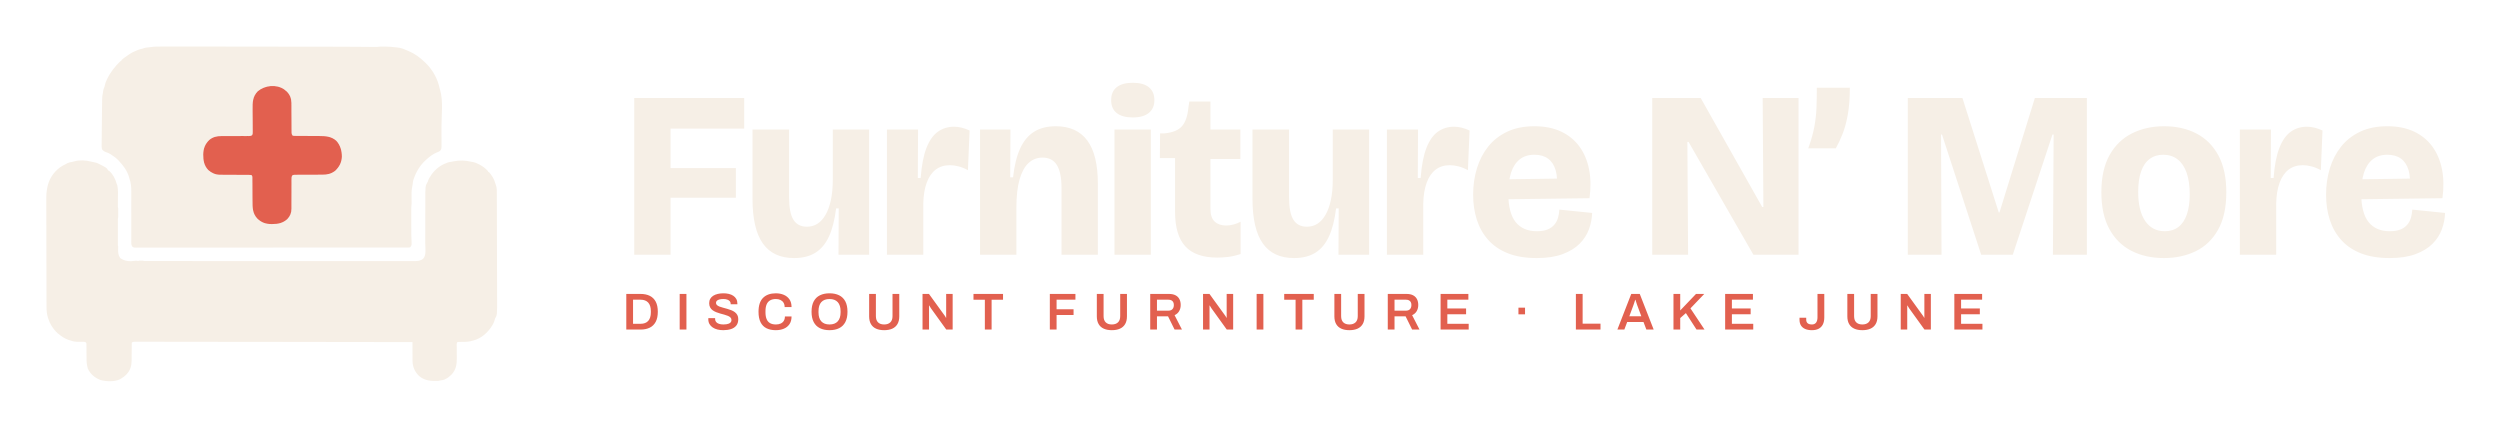
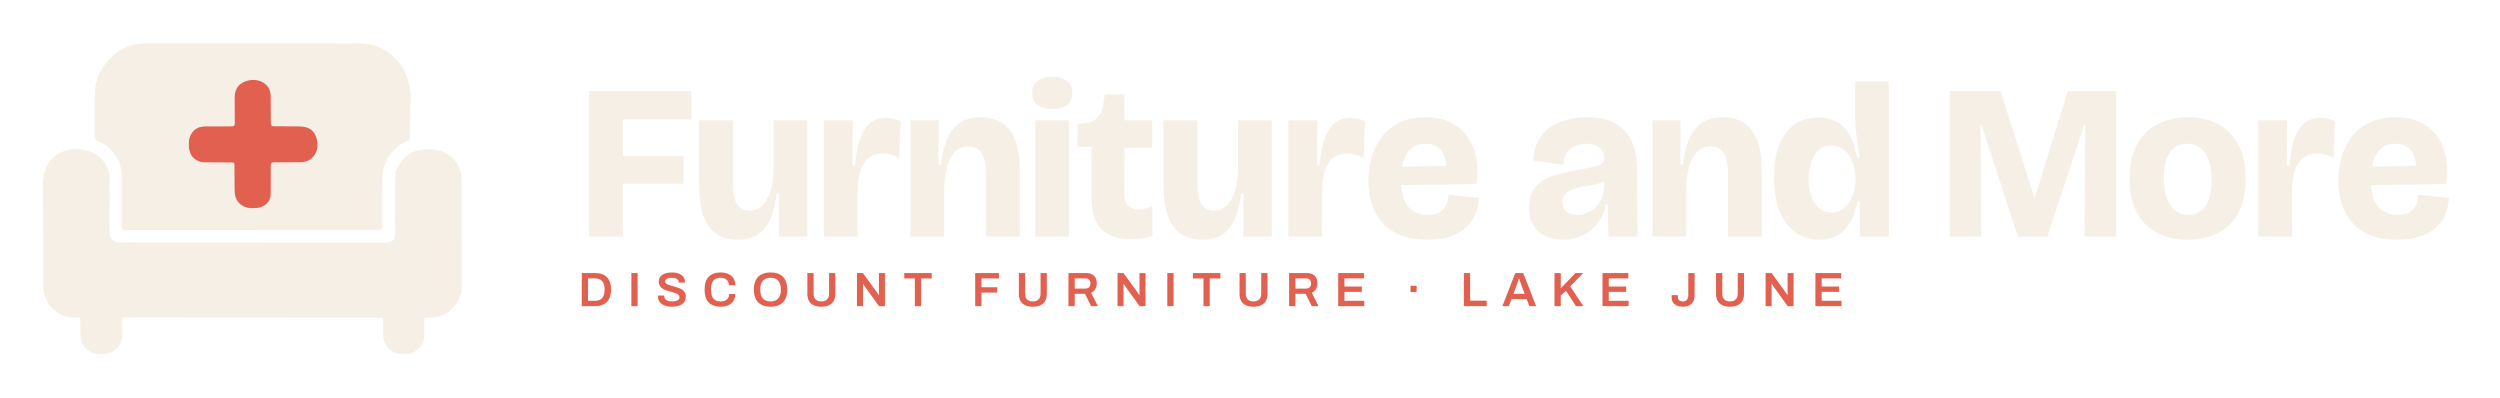
- <svg xmlns="http://www.w3.org/2000/svg" viewBox="-100 -100 7017 1200">
+ <svg xmlns="http://www.w3.org/2000/svg" viewBox="-100 -100 7554 1200">
  <g transform="scale(0.813)">
    <path d="M0 0 C2.2 -0 4.5 -0 6.7 -0 C12.9 -0 19 -0 25.1 0 C31.7 0 38.4 0 45 -0 C58 -0 71.1 -0 84.1 0 C99.5 0 114.9 0 130.2 0 C157.9 0 185.6 0 213.3 0 C239.7 0.1 266.1 0.1 292.5 0.1 C524.4 0.1 524.4 0.1 614 0.5 C615.2 0.5 616.4 0.5 617.7 0.5 C640.8 0.7 664 0.8 687.2 0.9 C694.8 1 702.4 1 710.1 1.1 C715.2 1.1 720.3 1.2 725.4 1.2 C728.4 1.2 731.5 1.3 734.5 1.3 C735.8 1.3 737.2 1.3 738.6 1.3 C744.7 1.3 750.6 1.2 756.7 0.2 C759 0.2 761.2 0.1 763.4 0.1 C764.6 0.1 765.8 0.1 767.1 0.1 C768.4 0.1 769.6 0.1 770.9 0.1 C772.2 0.1 773.4 0.1 774.7 0.1 C787.2 0.1 799.6 1.3 812.1 2.7 C812.7 2.7 812.7 2.7 815.5 3.1 C821.1 3.7 826.4 4.5 831.7 6.2 C833.2 6.7 834.6 7.2 836.1 7.6 C840.8 9.3 845.2 11.2 849.7 13.2 C851.7 14 853.6 14.8 855.5 15.6 C877.2 24.7 894.8 38 911.7 54.2 C912.2 54.7 912.2 54.7 914.7 57.1 C939 80.9 956.1 111.9 962.7 145.2 C963 146 963 146 964.2 150 C975.3 188.4 968.9 236.2 968.9 275.8 C968.9 283.8 968.9 291.8 968.9 299.8 C969 306 969 312.2 969 318.5 C969 321.4 969 324.4 969 327.3 C969 331.4 969 335.5 969 339.6 C969 340.8 969 342 969 343.3 C969 350.3 968.9 355 963.8 360.3 C959.9 363.1 956.6 364.3 952.2 365.8 C939.9 371 928.6 379.4 918.7 388.2 C917.5 389.3 916.3 390.4 915.1 391.5 C895.8 408.8 882.2 430.7 873.7 455.2 C873.5 455.9 873.5 455.9 872.2 459.2 C870.6 464.7 869.9 469.9 869.4 475.5 C868.7 480.2 868.7 480.2 868 483.4 C865.2 496.2 865.4 508.9 865.6 521.9 C865.6 525.3 865.7 528.7 865.7 532.1 C865.7 535.1 865.8 538.2 865.8 541.2 C865.7 546.2 865.7 546.2 865.2 549 C864.6 553.2 864.6 557.2 864.6 561.4 C864.6 563.3 864.6 565.1 864.6 567 C864.6 569.1 864.6 571.1 864.6 573.1 C864.6 575.2 864.6 577.3 864.6 579.4 C864.6 583.8 864.6 588.2 864.6 592.7 C864.6 598.2 864.6 603.8 864.6 609.4 C864.6 650.8 864.6 650.8 865.5 671.4 C866.2 686 866.2 686 860.7 693.2 C857.8 693.7 857.8 693.7 854.2 693.8 C852.9 693.8 851.5 693.8 850.1 693.8 C848.5 693.8 847 693.8 845.4 693.8 C843.8 693.8 842.2 693.8 840.6 693.8 C835.1 693.8 829.6 693.8 824.1 693.8 C820.2 693.8 816.2 693.8 812.3 693.8 C803.7 693.8 795.1 693.8 786.5 693.8 C773.7 693.8 760.9 693.8 748.1 693.8 C723.9 693.9 699.8 693.9 675.6 693.9 C656.9 693.9 638.3 693.9 619.6 693.9 C616.9 693.9 614.2 693.9 611.6 693.9 C610.9 693.9 610.9 693.9 607.5 693.9 C606.9 693.9 606.9 693.9 603.5 693.9 C602.2 693.9 600.8 693.9 599.5 693.9 C561.9 693.9 524.4 693.9 486.9 693.9 C485.4 693.9 484 693.9 482.6 693.9 C475.4 693.9 468.2 693.9 461 693.9 C460.3 693.9 460.3 693.9 456.7 693.9 C453.8 693.9 450.9 693.9 448.1 693.9 C403.2 693.9 358.3 693.9 313.5 694 C263.1 694 212.7 694.1 162.4 694.1 C157 694.1 151.6 694.1 146.3 694.1 C145.6 694.1 145.6 694.1 142.3 694.1 C122.3 694.1 102.3 694.1 82.3 694.1 C59.6 694.1 36.9 694.1 14.2 694.1 C1.5 694.1 -11.3 694.1 -24 694.1 C-32.5 694.2 -41 694.2 -49.5 694.1 C-54.3 694.1 -59.1 694.1 -64 694.1 C-69.2 694.2 -74.4 694.1 -79.6 694.1 C-81.1 694.1 -82.6 694.2 -84.2 694.2 C-94.3 694 -94.3 694 -99.2 689.9 C-101.6 685.6 -102 682.9 -102 677.9 C-102 677.1 -102 677.1 -102.1 672.9 C-102 671.1 -102 669.3 -102 667.4 C-102 666.4 -102 666.4 -102 661.6 C-102 657.4 -102 653.2 -102 649 C-102 642.4 -102 635.8 -102 629.2 C-102.1 618.7 -102.1 608.2 -102 597.7 C-102 578.9 -102 560.2 -102.1 541.5 C-102.1 534.9 -102.1 528.3 -102 521.8 C-102 518.7 -102 515.5 -102 512.4 C-102 508.6 -102 504.9 -102 501.1 C-102 485.5 -102.8 470.9 -108.3 456.2 C-108.8 454.4 -109.3 452.5 -109.8 450.6 C-115.7 429.6 -129.5 410.9 -144.3 395.2 C-145.1 394.4 -145.9 393.5 -146.7 392.6 C-154.1 384.8 -162.3 379 -171.3 373.2 C-171.8 372.9 -171.8 372.9 -174.6 371.1 C-179.3 368.3 -183.1 366.3 -188.4 364.9 C-194.9 362.7 -199.3 359.9 -203.3 354.2 C-204.7 348.3 -204.5 342.6 -204.3 336.6 C-204.3 334.8 -204.3 333 -204.3 331.2 C-204.3 326.4 -204.2 321.5 -204.1 316.7 C-204.1 311.6 -204 306.5 -204 301.4 C-203.9 292.9 -203.8 284.4 -203.7 275.9 C-203.5 263.9 -203.4 251.9 -203.3 239.9 C-203.2 231.5 -203.2 223.2 -203.1 214.9 C-203 212.8 -203 210.8 -203 208.8 C-202.9 202.2 -202.8 195.6 -202.7 188.9 C-202.7 187.3 -202.7 185.6 -202.7 183.9 C-202.6 176.4 -202.3 169.5 -200.3 162.2 C-199.9 159.8 -199.7 157.3 -199.4 154.7 C-198.6 148.6 -197 143.9 -194.3 138.2 C-194.1 137.5 -194.1 137.5 -193.3 133.4 C-192.1 127.2 -189.9 122 -187.3 116.2 C-186.8 115.2 -186.4 114.2 -185.9 113.1 C-175 89.8 -158 67.8 -139.3 50.2 C-138.6 50.2 -137.9 50.2 -137.3 50.2 C-136.6 48.9 -135.9 47.6 -135.3 46.2 C-130 41.2 -124.4 37.2 -118.3 33.2 C-115.6 31.5 -113 29.6 -110.5 27.7 C-101.2 21.2 -90.9 16.2 -80.3 12.2 C-78.9 11.7 -77.6 11.2 -76.2 10.6 C-71.9 9.1 -67.7 8.2 -63.3 7.2 C-62.7 7 -62.7 7 -59.5 5.8 C-55.1 4.2 -51.3 3.6 -46.7 3.2 C-37.9 2.3 -37.9 2.3 -34.3 1.8 C-22.9 -0 -11.5 -0 0 0 Z M330.7 158.2 C315.9 178 316.5 197.2 316.8 221 C316.8 225.5 316.8 230 316.9 234.6 C316.9 243 317 251.4 317.1 259.8 C317.1 265.7 317.1 271.6 317.2 277.5 C317.2 279.7 317.2 281.9 317.2 284.2 C317.3 287.3 317.3 290.4 317.3 293.5 C317.3 295.3 317.3 297 317.3 298.9 C316.7 303.2 316.7 303.2 314.9 306.3 C310.3 309.1 306 308.9 300.9 308.9 C300.3 308.9 300.3 308.9 297.6 308.9 C293.9 308.9 290.3 308.9 286.7 308.9 C284.2 308.9 281.6 308.9 279.1 308.9 C272.5 308.9 265.8 308.9 259.2 308.9 C248.6 308.9 237.9 309 227.3 309 C223.6 309 219.9 309 216.2 309 C213.9 309 211.7 309 209.4 309 C208.3 309 207.3 309 206.3 309 C189.4 309.1 175.7 314.1 163.6 326 C147.8 343.9 145.4 363.2 146.5 386.1 C147.7 402.9 154.2 417.9 166.7 429.2 C179.1 438.8 191.5 442.4 206.9 442.4 C208 442.4 209.1 442.4 210.3 442.4 C212.7 442.5 215.1 442.5 217.5 442.5 C221.4 442.5 225.2 442.5 229 442.5 C239.9 442.6 250.8 442.7 261.6 442.7 C268.3 442.8 274.9 442.8 281.6 442.8 C284.1 442.9 286.7 442.9 289.2 442.9 C292.7 442.9 296.3 442.9 299.8 442.9 C300.9 442.9 301.9 442.9 303 442.9 C307.6 443 310.5 443.1 314.7 445.2 C316.5 448.9 315.9 453.1 315.9 457 C315.9 458.1 315.9 459.1 315.9 460.1 C315.9 462.3 316 464.6 316 466.8 C316 470.3 316 473.8 316 477.4 C316.1 487.4 316.2 497.4 316.2 507.4 C316.2 513.6 316.3 519.7 316.3 525.8 C316.3 528.1 316.4 530.5 316.4 532.8 C316.5 557.1 317 577.4 334.9 595.7 C349.7 609.2 365.5 612.8 385 612.7 C386.4 612.7 387.8 612.7 389.2 612.7 C407.6 612.7 422.5 608 436.5 595.9 C447.6 584.4 450.9 572.1 450.9 556.6 C450.9 555.5 450.9 554.3 450.9 553.1 C450.9 550.6 450.9 548.1 450.9 545.5 C450.9 540.2 450.9 534.8 450.9 529.5 C451 519.5 451 509.5 451 499.6 C451 492.6 451 485.7 451 478.7 C451.1 476.1 451.1 473.5 451 470.8 C451 467.1 451.1 463.4 451.1 459.7 C451.1 458.6 451.1 457.5 451.1 456.4 C451.1 452 451.4 448.9 453.6 445.1 C458.2 442.4 462 442.6 467.4 442.6 C468.5 442.6 469.5 442.6 470.6 442.6 C474.2 442.6 477.7 442.6 481.3 442.6 C483.8 442.6 486.2 442.6 488.7 442.6 C495.2 442.6 501.8 442.5 508.3 442.6 C518.7 442.6 529.1 442.5 539.5 442.5 C543.2 442.5 546.8 442.5 550.4 442.5 C552.7 442.5 554.9 442.5 557.2 442.5 C559.1 442.5 561.1 442.5 563.1 442.5 C580.3 441.7 593.5 436.5 606.4 425 C620 409.8 625.3 393.1 625 372.6 C624.1 356.6 619.4 341.4 608.7 329.2 C607.9 328.1 607 326.9 606.2 325.7 C592.8 312.3 575.6 309.2 557.5 309.1 C556.9 309.1 556.9 309.1 554.2 309.1 C551.9 309.1 549.6 309.1 547.3 309 C543.6 309 539.9 309 536.3 309 C525.8 308.9 515.4 308.9 505 308.8 C498.6 308.8 492.2 308.8 485.8 308.7 C483.4 308.7 480.9 308.7 478.5 308.7 C475.1 308.7 471.7 308.7 468.3 308.7 C466.4 308.7 464.5 308.6 462.5 308.6 C457.7 308.2 457.7 308.2 452.7 305.2 C451.2 300.8 451.6 296.5 451.6 291.7 C451.6 290.7 451.5 289.6 451.5 288.5 C451.5 286.1 451.5 283.8 451.5 281.4 C451.5 277.7 451.5 273.9 451.4 270.2 C451.4 259.6 451.3 249 451.3 238.3 C451.2 231.8 451.2 225.4 451.1 218.9 C451.1 216.4 451.1 213.9 451.1 211.5 C451 189.9 450.8 171.9 435.1 155.5 C429.1 149.9 422.3 145.5 414.7 142.2 C413.7 141.8 412.7 141.4 411.6 140.9 C384.8 130.8 350.2 136.6 330.7 158.2 Z " fill="#F6EFE6" transform="translate(432.2694,37.75276)" />
    <path d="M0 0 C4.1 1.2 8.2 1.9 12.4 2.6 C18.1 3.6 22.7 5.1 27.8 8.1 C29 8.7 30.3 9.3 31.5 9.9 C54.6 21.8 54.6 21.8 58.8 30.1 C60.1 30.7 61.4 31.4 62.8 32.1 C76.1 44 84.1 59.9 88.8 77.1 C89.5 78.7 90.1 80.4 90.8 82.1 C94.1 97.3 93 113.4 92.9 128.9 C92.8 133 92.8 137.2 92.8 141.3 C92.8 143.9 92.8 146.4 92.7 149 C92.7 157.7 92.7 157.7 93.8 161.1 C93.9 163.4 93.9 165.8 93.9 168.2 C93.9 169.6 93.9 171 93.9 172.5 C93.9 173.9 93.9 175.4 93.9 176.9 C93.9 178.4 93.9 179.9 93.9 181.4 C93.9 182.1 93.9 182.1 93.9 185.7 C93.9 187 93.9 188.3 93.9 189.6 C93.8 193.1 93.8 193.1 92.8 198.1 C92.7 201.1 92.7 204.1 92.7 207 C92.7 208 92.7 208 92.7 212.6 C92.7 214.6 92.7 216.5 92.7 218.6 C92.7 220.6 92.7 222.7 92.7 224.7 C92.7 229 92.7 233.3 92.7 237.6 C92.7 243.1 92.7 248.6 92.7 254.1 C92.7 258.3 92.7 262.6 92.7 266.8 C92.7 268.8 92.7 270.8 92.7 272.9 C92.7 275.7 92.7 278.5 92.7 281.4 C92.7 283 92.7 284.6 92.7 286.3 C92.8 290.1 92.8 290.1 93.8 293.1 C93.8 295.8 93.7 298.5 93.6 301.2 C93.3 313.1 93.7 323 100.9 333 C116 343.9 133.9 345.5 152.2 342.5 C153 342.4 153.9 342.2 154.8 342.1 C157.5 342.4 160.1 342.7 162.8 343.1 C163.8 342.7 164.8 342.4 165.8 342.1 C168.1 342 170.4 341.9 172.7 341.9 C173.9 341.9 175.1 341.9 176.4 341.9 C179.8 342.1 179.8 342.1 184.8 343.1 C187 343.2 189.2 343.2 191.5 343.2 C192.1 343.2 192.1 343.2 195.6 343.2 C197.1 343.2 198.6 343.2 200.1 343.2 C200.9 343.2 200.9 343.2 205 343.2 C210.4 343.2 215.8 343.2 221.2 343.2 C225.1 343.2 228.9 343.2 232.8 343.2 C242.4 343.2 252 343.2 261.6 343.2 C273.1 343.2 284.6 343.2 296.1 343.2 C323.9 343.3 351.7 343.3 379.5 343.3 C392.7 343.3 405.8 343.3 419 343.3 C463.9 343.3 508.9 343.3 553.9 343.3 C556.7 343.3 559.5 343.3 562.4 343.3 C565.2 343.3 568 343.3 570.9 343.3 C576.5 343.3 582.2 343.3 587.9 343.3 C588.6 343.3 588.6 343.3 592.2 343.3 C637.8 343.3 683.5 343.3 729.2 343.4 C777.5 343.4 825.7 343.4 874 343.4 C879.3 343.4 884.6 343.4 889.9 343.4 C891.2 343.4 892.5 343.4 893.8 343.4 C914.8 343.4 935.9 343.4 956.9 343.4 C978 343.4 999.1 343.4 1020.2 343.4 C1032.7 343.4 1045.3 343.4 1057.8 343.4 C1067.2 343.5 1076.5 343.5 1085.9 343.4 C1089.7 343.4 1093.5 343.4 1097.3 343.5 C1102.4 343.5 1107.6 343.5 1112.7 343.4 C1113.5 343.4 1113.5 343.4 1117.2 343.5 C1128.3 343.4 1138 342.6 1146.8 335.1 C1158.4 323.2 1153.9 297.7 1153.9 282.5 C1153.9 279.5 1153.9 276.5 1153.9 273.5 C1153.9 270.3 1153.9 267.1 1153.9 263.9 C1153.9 257.3 1153.9 250.6 1154 243.9 C1154 242.8 1154 241.7 1154 240.5 C1154 238.2 1154 235.8 1154 233.5 C1154 218 1154 202.5 1154 187 C1154 176.5 1154.1 166 1154.1 155.5 C1154.1 150 1154.1 144.4 1154.1 138.9 C1154 83.7 1154 83.7 1162.8 69.1 C1163.2 67.7 1163.6 66.4 1164 64.9 C1166.2 59 1169.2 54.3 1172.8 49.1 C1173.9 47.4 1174.9 45.8 1176 44.1 C1188.6 26.6 1206.4 12.3 1226.8 5.1 C1228 4.6 1229.2 4 1230.5 3.5 C1235.2 1.9 1239.7 1.2 1244.6 0.5 C1247.2 0.2 1249.8 -0.4 1252.4 -1 C1271.2 -5 1293.1 -4.4 1311.7 0.3 C1314.6 1 1317.5 1.5 1320.4 1.9 C1326.6 3.2 1331.1 5.3 1336.8 8.1 C1337.4 8.4 1337.4 8.4 1340.6 9.9 C1352.1 15.9 1362.2 23.5 1370.8 33.1 C1370.8 33.7 1370.8 34.4 1370.8 35.1 C1372.1 35.7 1373.4 36.4 1374.8 37.1 C1382.9 46.8 1391.7 59.5 1394.7 71.9 C1395.8 76.1 1395.8 76.1 1397.3 79.4 C1401.9 90.7 1401.1 104.2 1401.1 116.3 C1401.1 118 1401.1 119.6 1401.1 121.3 C1401.1 126.9 1401.1 132.4 1401.1 137.9 C1401.2 141.9 1401.2 145.9 1401.2 149.8 C1401.2 159.5 1401.2 169.1 1401.3 178.8 C1401.3 186.7 1401.3 194.5 1401.3 202.4 C1401.3 203.5 1401.3 204.6 1401.3 205.8 C1401.3 208 1401.3 210.3 1401.3 212.6 C1401.4 233.9 1401.4 255.3 1401.5 276.6 C1401.5 294.9 1401.6 313.1 1401.6 331.4 C1401.7 352.7 1401.8 373.9 1401.8 395.2 C1401.8 397.4 1401.8 399.7 1401.8 402 C1401.8 403.1 1401.8 404.2 1401.8 405.4 C1401.8 413.2 1401.9 421 1401.9 428.9 C1401.9 438.4 1401.9 448 1401.9 457.6 C1402 462.4 1402 467.3 1402 472.2 C1402.2 529.8 1402.2 529.8 1394.8 542.1 C1394.3 543.8 1393.8 545.6 1393.4 547.4 C1392 552.5 1390.3 556.5 1387.8 561.1 C1387.2 562.1 1386.6 563.2 1386 564.3 C1371.5 588.9 1348.7 609.9 1320.8 617.4 C1318.5 618 1316.1 618.5 1313.8 619.1 C1312.4 619.5 1311 619.9 1309.5 620.3 C1298.3 622.7 1286.6 622.4 1275.1 622.5 C1273.8 622.5 1272.5 622.6 1271.2 622.6 C1270 622.6 1268.8 622.6 1267.6 622.7 C1266.7 622.8 1265.8 622.9 1264.8 623.1 C1261.5 628 1262.6 633.9 1262.6 639.6 C1262.6 641 1262.6 642.3 1262.7 643.7 C1262.7 648.1 1262.7 652.5 1262.7 656.8 C1262.8 661.1 1262.8 665.5 1262.8 669.8 C1262.8 672.5 1262.8 675.2 1262.9 677.8 C1263 700.9 1260.2 719.2 1243.6 736.3 C1237.3 742.4 1230.9 747.5 1222.8 751.1 C1221.7 751.6 1220.7 752.1 1219.6 752.7 C1215 754.3 1210.6 755 1205.8 755.6 C1202.8 756.1 1202.8 756.1 1198.8 757.1 C1174.3 758.2 1151.9 756.6 1132.5 740 C1117.9 725.8 1110.2 708.5 1110 688.1 C1110 686.5 1110 684.8 1110 683.1 C1110 681.4 1110 679.7 1110 677.9 C1109.9 672.4 1109.9 667 1109.9 661.5 C1109.9 657.8 1109.9 654.1 1109.9 650.3 C1109.8 641.2 1109.8 632.2 1109.8 623.1 C1018.1 622.9 926.3 622.8 834.6 622.7 C833.2 622.7 831.9 622.7 830.5 622.7 C801 622.7 771.5 622.6 742 622.6 C727.6 622.6 713.1 622.6 698.6 622.5 C697.9 622.5 697.9 622.5 694.3 622.5 C647.6 622.5 600.9 622.4 554.3 622.3 C506.3 622.3 458.4 622.2 410.4 622.2 C403.7 622.2 396.9 622.1 390.1 622.1 C388.8 622.1 387.5 622.1 386.1 622.1 C364.6 622.1 343.1 622.1 321.7 622 C300.1 622 278.5 622 257 622 C244.2 621.9 231.3 621.9 218.5 621.9 C210 621.9 201.4 621.9 192.8 621.9 C188 621.9 183.1 621.9 178.2 621.9 C172.9 621.8 167.7 621.8 162.5 621.8 C160.9 621.8 159.4 621.8 157.8 621.8 C157.1 621.8 157.1 621.8 153.6 621.8 C152.4 621.8 151.2 621.8 150 621.8 C146.6 622.1 143.3 622.5 140.8 625.1 C140.7 627.3 140.6 629.6 140.6 631.8 C140.6 632.5 140.6 632.5 140.6 636.2 C140.6 637.8 140.6 639.4 140.6 641 C140.5 644.3 140.5 647.7 140.5 651 C140.4 656.2 140.4 661.5 140.3 666.8 C140.3 671.8 140.2 676.9 140.2 681.9 C140.2 683.5 140.2 685.1 140.2 686.7 C139.9 704.6 136.1 719.7 123.8 733.1 C123.1 733.9 122.4 734.6 121.7 735.4 C116.3 741.1 110.5 745.2 103.8 749.1 C102.7 749.8 101.7 750.4 100.6 751.1 C81.6 760.8 52.8 759.3 32.8 754.1 C13.2 746.4 -2.6 733.5 -11.2 714.1 C-12.6 709.1 -13.5 704.2 -14.2 699.1 C-14.4 698 -14.5 696.9 -14.7 695.8 C-15.2 692.2 -15.3 688.8 -15.4 685.3 C-15.4 684 -15.4 682.6 -15.4 681.3 C-15.4 679.9 -15.4 678.5 -15.4 677.1 C-15.4 674.1 -15.5 671.1 -15.5 668.1 C-15.5 663.5 -15.6 658.8 -15.6 654.1 C-15.6 649.6 -15.7 645.1 -15.7 640.6 C-15.7 639.9 -15.7 639.9 -15.7 636.3 C-15.8 635 -15.8 633.7 -15.8 632.4 C-15.8 631.2 -15.8 630.1 -15.8 628.9 C-16.2 626.1 -16.2 626.1 -19.2 623.1 C-23.3 622.2 -26.5 622 -30.6 622 C-31.9 622.1 -33.1 622.1 -34.4 622.1 C-37 622.1 -39.6 622.2 -42.2 622.2 C-52.9 622.3 -62.1 621.1 -72.2 617.1 C-73.7 616.7 -75.1 616.3 -76.6 615.9 C-90.6 611.3 -102 603.4 -113.2 594.1 C-113.9 593.6 -113.9 593.6 -117.2 591.1 C-117.2 590.4 -117.2 589.8 -117.2 589.1 C-117.9 589.1 -118.5 589.1 -119.2 589.1 C-131.6 575.9 -141.9 560.4 -147.2 543.1 C-147.7 541.7 -148.2 540.4 -148.7 539 C-152.6 526.3 -153.6 514 -153.6 500.7 C-153.6 499.1 -153.6 497.4 -153.6 495.7 C-153.7 490.1 -153.7 484.6 -153.7 479 C-153.7 475 -153.7 471 -153.7 467 C-153.7 457.3 -153.8 447.6 -153.8 437.9 C-153.8 426.5 -153.8 415.2 -153.8 403.9 C-153.9 383.7 -153.9 363.5 -154 343.3 C-154 323.7 -154 304.1 -154.1 284.5 C-154.2 263.1 -154.2 241.8 -154.2 220.4 C-154.2 218.1 -154.3 215.9 -154.3 213.6 C-154.3 212.5 -154.3 211.3 -154.3 210.2 C-154.3 202.3 -154.3 194.4 -154.3 186.5 C-154.3 176.9 -154.4 167.3 -154.4 157.7 C-154.4 152.8 -154.4 147.9 -154.4 143 C-154.4 137.7 -154.4 132.3 -154.4 127 C-154.4 125.5 -154.4 123.9 -154.4 122.4 C-154.4 113.7 -153.7 105.6 -152.2 97.1 C-151.9 95.3 -151.7 93.6 -151.4 91.8 C-146.4 62.9 -130.9 37.6 -107.2 20.1 C-100.5 15.4 -93.6 11.6 -86.2 8.1 C-84.7 7.2 -83.2 6.3 -81.6 5.4 C-75.7 2.8 -70.3 1.8 -63.9 0.8 C-60.2 0.1 -60.2 0.1 -57.5 -0.9 C-40.6 -6 -16.7 -4.8 0 0 Z " fill="#F6EFE6" transform="translate(191.2031,434.9258)" />
    <path d="M0 0 C1.4 1.2 2.8 2.3 4.2 3.5 C5.6 4.6 7 5.7 8.4 6.8 C20.1 18.2 24.9 30.6 25.3 47 C25.3 47.9 25.3 47.9 25.3 52.9 C25.4 54 25.4 55.1 25.4 56.2 C25.4 58.6 25.4 61 25.4 63.3 C25.4 67.1 25.4 70.8 25.4 74.5 C25.5 85.2 25.6 95.8 25.6 106.4 C25.6 112.9 25.6 119.4 25.7 125.9 C25.7 128.4 25.7 130.9 25.7 133.3 C25.7 136.8 25.7 140.3 25.8 143.7 C25.8 145.7 25.8 147.7 25.8 149.7 C26.2 154.5 26.2 154.5 29.2 159.5 C33.6 161 37.8 160.7 42.5 160.7 C43 160.7 43 160.7 45.7 160.7 C48 160.7 50.4 160.7 52.7 160.7 C56.3 160.7 60 160.8 63.7 160.8 C74.1 160.9 84.5 160.9 94.9 161 C101.3 161 107.7 161.1 114.1 161.1 C116.5 161.1 118.9 161.1 121.3 161.1 C143.3 161.2 162.9 162.1 180.2 177.5 C194.3 192.8 199.6 212.4 199.5 232.9 C198.3 252.7 190.7 267.5 176.5 281 C162.4 291.7 149.5 294.6 132 294.6 C130.9 294.6 129.8 294.6 128.7 294.6 C126.3 294.6 124 294.6 121.6 294.6 C116.7 294.6 111.7 294.7 106.7 294.7 C97.4 294.7 88.2 294.8 78.9 294.8 C72.5 294.7 66 294.8 59.6 294.8 C57.1 294.8 54.6 294.8 52.2 294.8 C48.8 294.8 45.3 294.8 41.9 294.9 C40.9 294.9 40.9 294.9 36 294.9 C31.2 295.5 31.2 295.5 28.1 297.3 C25.3 302 25.5 306.6 25.6 311.9 C25.6 313.1 25.5 314.3 25.5 315.4 C25.5 319.3 25.5 323.1 25.6 326.9 C25.5 329.6 25.5 332.2 25.5 334.9 C25.5 341.9 25.5 348.9 25.5 355.9 C25.5 367.2 25.5 378.4 25.4 389.6 C25.4 393.5 25.4 397.4 25.4 401.3 C25.4 403.7 25.4 406.1 25.4 408.5 C25.4 409.6 25.4 410.7 25.4 411.8 C25.4 426.4 21 437.5 11 448 C-4.1 461.5 -20.6 465.2 -40.4 465 C-41.8 465 -43.1 465 -44.5 465 C-63.6 465 -78.4 459.5 -92.1 446.4 C-109.1 428.5 -109.1 408.3 -109.1 385.1 C-109.2 381.6 -109.2 378 -109.2 374.5 C-109.3 365.8 -109.3 357.1 -109.3 348.4 C-109.4 341 -109.4 333.6 -109.4 326.1 C-109.5 322.7 -109.5 319.2 -109.5 315.7 C-109.5 313.6 -109.5 311.5 -109.5 309.4 C-109.5 308.5 -109.5 308.5 -109.5 303.8 C-109.8 299.5 -109.8 299.5 -111.8 296.5 C-116.3 295 -120.9 295.3 -125.6 295.3 C-126.7 295.3 -127.8 295.3 -128.9 295.3 C-131.3 295.3 -133.7 295.3 -136.2 295.3 C-140 295.3 -143.8 295.2 -147.6 295.2 C-158.5 295.1 -169.3 295.1 -180.2 295 C-186.8 295 -193.4 295 -200.1 294.9 C-202.6 294.9 -205.1 294.9 -207.7 294.9 C-211.2 294.9 -214.7 294.8 -218.3 294.8 C-219.3 294.8 -220.4 294.8 -221.4 294.8 C-237 294.6 -250.2 288.9 -261.8 278.5 C-276.4 263.3 -279.4 244.9 -279.2 224.6 C-278.8 204.7 -273 189.1 -258.5 174.9 C-245.9 164.3 -232.4 161.2 -216.2 161.3 C-215.1 161.3 -214 161.3 -212.8 161.3 C-210.4 161.3 -208.1 161.3 -205.7 161.3 C-201.9 161.3 -198.2 161.3 -194.4 161.2 C-183.7 161.2 -173 161.2 -162.3 161.2 C-155.7 161.2 -149.2 161.2 -142.6 161.1 C-140.1 161.1 -137.6 161.1 -135.1 161.2 C-131.6 161.2 -128.2 161.2 -124.7 161.1 C-123.6 161.1 -122.6 161.2 -121.5 161.2 C-117.3 161.1 -114.3 160.8 -110.7 158.6 C-108 154.2 -108.2 150.9 -108.3 145.7 C-108.3 145.3 -108.3 145.3 -108.3 142.8 C-108.3 139.5 -108.3 136.3 -108.4 133.1 C-108.4 130.8 -108.4 128.6 -108.4 126.3 C-108.4 120.3 -108.5 114.4 -108.5 108.4 C-108.6 100 -108.6 91.7 -108.7 83.3 C-108.7 78.9 -108.8 74.4 -108.8 70 C-109 45.3 -109 25.1 -90.8 6.5 C-66.2 -14.1 -27.4 -18.3 0 0 Z " fill="#E2604F" transform="translate(857.8125,185.5)" />
  </g>
-   <path transform="translate(1646.8,615.0)" d="M33.333 0.0V-440.0H135.333V0.0ZM83.333 -160.0V-243.333H318.667V-160.0ZM83.333 -354.0V-440.0H342.0V-354.0ZM482.0 9.333Q423.333 9.333 394.333 -31.667Q365.333 -72.667 365.333 -157.333V-351.333H468.0V-162.0Q468.0 -117.333 480.333 -98.0Q492.667 -78.667 518.0 -78.667Q534.667 -78.667 547.667 -87.0Q560.667 -95.333 570.333 -112.0Q580.0 -128.667 585.333 -153.333Q590.667 -178.0 590.667 -211.333V-351.333H692.667V-155.333V0.0H606.667L607.333 -130.0H600.0Q594.0 -81.333 579.667 -50.667Q565.333 -20.0 541.333 -5.333Q517.333 9.333 482.0 9.333ZM742.667 0.0V-181.333V-351.333H830.0L829.333 -215.333H837.333Q841.333 -268.667 853.667 -300.0Q866.0 -331.333 885.667 -345.333Q905.333 -359.333 931.333 -359.333Q941.333 -359.333 952.333 -356.667Q963.333 -354.0 974.667 -348.667L970.0 -237.333Q956.667 -244.667 943.667 -248.0Q930.667 -251.333 919.333 -251.333Q896.0 -251.333 879.667 -239.0Q863.333 -226.667 854.333 -202.333Q845.333 -178.0 844.667 -143.333V0.0ZM1004.0 0.0V-200.0V-351.333H1089.333L1088.667 -217.333H1096.667Q1102.0 -266.0 1116.333 -297.667Q1130.667 -329.333 1155.333 -345.0Q1180.0 -360.667 1216.667 -360.667Q1275.333 -360.667 1305.0 -320.667Q1334.667 -280.667 1334.667 -199.333V0.0H1232.667V-187.333Q1232.667 -230.667 1219.667 -251.667Q1206.667 -272.667 1179.333 -272.667Q1156.667 -272.667 1140.333 -257.667Q1124.0 -242.667 1115.0 -211.667Q1106.0 -180.667 1106.0 -132.0V0.0ZM1381.333 0.0V-351.333H1483.333V0.0ZM1432.667 -385.333Q1403.333 -385.333 1387.667 -397.667Q1372 -410.0 1372 -434.0Q1372 -458.0 1387.667 -470.333Q1403.333 -482.667 1432.667 -482.667Q1462.667 -482.667 1478.0 -470.0Q1493.333 -457.333 1493.333 -434.0Q1493.333 -410.667 1477.667 -398.0Q1462 -385.333 1432.667 -385.333ZM1670.0 8.0Q1609.333 8.0 1580.333 -23.333Q1551.333 -54.667 1551.333 -120.667V-271.333H1508.667L1509.333 -340.667H1522.0Q1556.0 -344.0 1570.667 -360.667Q1585.333 -377.333 1588.667 -412.0L1591.333 -430.0H1650.667V-351.333H1734.667V-268.667H1650.667V-128.667Q1650.667 -104.0 1662.667 -93.0Q1674.667 -82.0 1694.667 -82.0Q1705.333 -82.0 1716.0 -85.0Q1726.667 -88.0 1735.333 -92.667V-2.0Q1714.667 4.667 1698.667 6.333Q1682.667 8.0 1670.0 8.0ZM1885.333 9.333Q1826.667 9.333 1797.667 -31.667Q1768.667 -72.667 1768.667 -157.333V-351.333H1871.333V-162.0Q1871.333 -117.333 1883.667 -98.0Q1896 -78.667 1921.333 -78.667Q1938 -78.667 1951 -87.0Q1964 -95.333 1973.667 -112.0Q1983.333 -128.667 1988.667 -153.333Q1994 -178.0 1994 -211.333V-351.333H2096.0V-155.333V0.0H2010L2010.667 -130.0H2003.333Q1997.333 -81.333 1983.0 -50.667Q1968.667 -20.0 1944.667 -5.333Q1920.667 9.333 1885.333 9.333ZM2146.0 0.0V-181.333V-351.333H2233.333L2232.667 -215.333H2240.667Q2244.667 -268.667 2257.0 -300.0Q2269.333 -331.333 2289.0 -345.333Q2308.667 -359.333 2334.667 -359.333Q2344.667 -359.333 2355.667 -356.667Q2366.667 -354.0 2378.0 -348.667L2373.333 -237.333Q2360.0 -244.667 2347.0 -248.0Q2334.0 -251.333 2322.667 -251.333Q2299.333 -251.333 2283.0 -239.0Q2266.667 -226.667 2257.667 -202.333Q2248.667 -178.0 2248.0 -143.333V0.0ZM2566.667 9.333Q2519.333 9.333 2485.667 -4.0Q2452.0 -17.333 2430.333 -41.667Q2408.667 -66.0 2398.333 -98.333Q2388.0 -130.667 2388.0 -168.667Q2388.0 -208.0 2398.667 -242.667Q2409.333 -277.333 2430.333 -303.667Q2451.333 -330.0 2483.667 -345.333Q2516.0 -360.667 2560.0 -360.667Q2603.333 -360.667 2635.0 -345.667Q2666.667 -330.667 2686.333 -303.667Q2706.0 -276.667 2713.333 -240Q2720.667 -203.333 2714.667 -158.667L2452.667 -155.333V-211.333L2642.667 -214.0L2622.0 -183.333Q2626.0 -215.333 2619.667 -237Q2613.333 -258.667 2598.333 -269.667Q2583.333 -280.667 2560.0 -280.667Q2534.667 -280.667 2518.333 -267.333Q2502.0 -254.0 2494.333 -230.0Q2486.667 -206.0 2486.667 -172.667Q2486.667 -117.333 2507.333 -91.667Q2528.0 -66.0 2566.667 -66.0Q2584.667 -66.0 2596.333 -70.667Q2608.0 -75.333 2615.333 -83.667Q2622.667 -92.0 2626.0 -103.0Q2629.333 -114.0 2630.0 -126.667L2722.0 -117.333Q2721.333 -94.0 2713.0 -71.333Q2704.667 -48.667 2686.667 -30.667Q2668.667 -12.667 2639.0 -1.667Q2609.333 9.333 2566.667 9.333ZM2890.667 0.0V-440.0H3026.667L3199.333 -134.0H3202.667L3200.667 -440.0H3301.333V0.0H3174.667L2992.667 -316.667H2989.333L2991.333 0.0ZM3328.667 -298.667Q3340.667 -332.0 3345.667 -359.0Q3350.667 -386.0 3351.667 -412.333Q3352.667 -438.667 3352.667 -468.667H3445.333Q3445.333 -425.333 3439.667 -393.667Q3434.0 -362.0 3425.0 -339.333Q3416.0 -316.667 3406.0 -298.667ZM3608.0 0.0V-440.0H3761.333L3863.333 -118.667H3865.333L3964.667 -440.0H4110.667V0.0H4015.333L4017.333 -337.333H4014.0L3902.667 0.0H3814.0L3704.0 -337.333H3701.333L3702.667 0.0ZM4326.667 9.333Q4275.333 9.333 4235.667 -11.0Q4196.0 -31.333 4173.667 -72.333Q4151.333 -113.333 4151.333 -175.333Q4151.333 -238.667 4174.333 -279.667Q4197.333 -320.667 4237.333 -340.667Q4277.333 -360.667 4327.333 -360.667Q4379.333 -360.667 4418.667 -340.0Q4458.0 -319.333 4480.0 -278.333Q4502.0 -237.333 4502.0 -175.333Q4502.0 -111.333 4479.0 -70.333Q4456.0 -29.333 4416.333 -10.0Q4376.667 9.333 4326.667 9.333ZM4329.333 -66.0Q4352.0 -66.0 4367.667 -78.0Q4383.333 -90.0 4391.333 -113.333Q4399.333 -136.667 4399.333 -169.333Q4399.333 -205.333 4390.667 -230.0Q4382.0 -254.667 4365.333 -267.667Q4348.667 -280.667 4324.667 -280.667Q4302.667 -280.667 4286.667 -268.667Q4270.667 -256.667 4262.667 -233.333Q4254.667 -210.0 4254.667 -176.667Q4254.667 -123.333 4274.333 -94.667Q4294.0 -66.0 4329.333 -66.0ZM4540.0 0.0V-181.333V-351.333H4627.333L4626.667 -215.333H4634.667Q4638.667 -268.667 4651.0 -300.0Q4663.333 -331.333 4683.0 -345.333Q4702.667 -359.333 4728.667 -359.333Q4738.667 -359.333 4749.667 -356.667Q4760.667 -354.0 4772.0 -348.667L4767.333 -237.333Q4754.0 -244.667 4741.0 -248.0Q4728.0 -251.333 4716.667 -251.333Q4693.333 -251.333 4677.0 -239.0Q4660.667 -226.667 4651.667 -202.333Q4642.667 -178.0 4642.0 -143.333V0.0ZM4960.667 9.333Q4913.333 9.333 4879.667 -4.0Q4846.0 -17.333 4824.333 -41.667Q4802.667 -66.0 4792.333 -98.333Q4782.0 -130.667 4782.0 -168.667Q4782.0 -208.0 4792.667 -242.667Q4803.333 -277.333 4824.333 -303.667Q4845.333 -330.0 4877.667 -345.333Q4910.0 -360.667 4954.0 -360.667Q4997.333 -360.667 5029.0 -345.667Q5060.667 -330.667 5080.333 -303.667Q5100.0 -276.667 5107.333 -240Q5114.667 -203.333 5108.667 -158.667L4846.667 -155.333V-211.333L5036.667 -214.0L5016.0 -183.333Q5020.0 -215.333 5013.667 -237Q5007.333 -258.667 4992.333 -269.667Q4977.333 -280.667 4954.0 -280.667Q4928.667 -280.667 4912.333 -267.333Q4896.0 -254.0 4888.333 -230.0Q4880.667 -206.0 4880.667 -172.667Q4880.667 -117.333 4901.333 -91.667Q4922.0 -66.0 4960.667 -66.0Q4978.667 -66.0 4990.333 -70.667Q5002.0 -75.333 5009.333 -83.667Q5016.667 -92.0 5020.0 -103.0Q5023.333 -114.0 5024.0 -126.667L5116.0 -117.333Q5115.333 -94.0 5107.0 -71.333Q5098.667 -48.667 5080.667 -30.667Q5062.667 -12.667 5033.0 -1.667Q5003.333 9.333 4960.667 9.333Z" fill="#F6EFE6" />
+   <path transform="translate(1646.8,615.0)" d="M33.333 0.0V-440.0H135.333V0.0ZM83.333 -160.0V-243.333H318.667V-160.0ZM83.333 -354.0V-440.0H342.0V-354.0ZM482.0 9.333Q423.333 9.333 394.333 -31.667Q365.333 -72.667 365.333 -157.333V-351.333H468.0V-162.0Q468.0 -117.333 480.333 -98.0Q492.667 -78.667 518.0 -78.667Q534.667 -78.667 547.667 -87.0Q560.667 -95.333 570.333 -112.0Q580.0 -128.667 585.333 -153.333Q590.667 -178.0 590.667 -211.333V-351.333H692.667V-155.333V0.0H606.667L607.333 -130.0H600.0Q594.0 -81.333 579.667 -50.667Q565.333 -20.0 541.333 -5.333Q517.333 9.333 482.0 9.333ZM742.667 0.0V-181.333V-351.333H830.0L829.333 -215.333H837.333Q841.333 -268.667 853.667 -300.0Q866.0 -331.333 885.667 -345.333Q905.333 -359.333 931.333 -359.333Q941.333 -359.333 952.333 -356.667Q963.333 -354.0 974.667 -348.667L970.0 -237.333Q956.667 -244.667 943.667 -248.0Q930.667 -251.333 919.333 -251.333Q896.0 -251.333 879.667 -239.0Q863.333 -226.667 854.333 -202.333Q845.333 -178.0 844.667 -143.333V0.0ZM1004.0 0.0V-200.0V-351.333H1089.333L1088.667 -217.333H1096.667Q1102.0 -266.0 1116.333 -297.667Q1130.667 -329.333 1155.333 -345.0Q1180.0 -360.667 1216.667 -360.667Q1275.333 -360.667 1305.0 -320.667Q1334.667 -280.667 1334.667 -199.333V0.0H1232.667V-187.333Q1232.667 -230.667 1219.667 -251.667Q1206.667 -272.667 1179.333 -272.667Q1156.667 -272.667 1140.333 -257.667Q1124.0 -242.667 1115.0 -211.667Q1106.0 -180.667 1106.0 -132.0V0.0ZM1381.333 0.0V-351.333H1483.333V0.0ZM1432.667 -385.333Q1403.333 -385.333 1387.667 -397.667Q1372 -410.0 1372 -434.0Q1372 -458.0 1387.667 -470.333Q1403.333 -482.667 1432.667 -482.667Q1462.667 -482.667 1478.0 -470.0Q1493.333 -457.333 1493.333 -434.0Q1493.333 -410.667 1477.667 -398.0Q1462 -385.333 1432.667 -385.333ZM1670.0 8.0Q1609.333 8.0 1580.333 -23.333Q1551.333 -54.667 1551.333 -120.667V-271.333H1508.667L1509.333 -340.667H1522.0Q1556.0 -344.0 1570.667 -360.667Q1585.333 -377.333 1588.667 -412.0L1591.333 -430.0H1650.667V-351.333H1734.667V-268.667H1650.667V-128.667Q1650.667 -104.0 1662.667 -93.0Q1674.667 -82.0 1694.667 -82.0Q1705.333 -82.0 1716.0 -85.0Q1726.667 -88.0 1735.333 -92.667V-2.0Q1714.667 4.667 1698.667 6.333Q1682.667 8.0 1670.0 8.0ZM1885.333 9.333Q1826.667 9.333 1797.667 -31.667Q1768.667 -72.667 1768.667 -157.333V-351.333H1871.333V-162.0Q1871.333 -117.333 1883.667 -98.0Q1896 -78.667 1921.333 -78.667Q1938 -78.667 1951 -87.0Q1964 -95.333 1973.667 -112.0Q1983.333 -128.667 1988.667 -153.333Q1994 -178.0 1994 -211.333V-351.333H2096.0V-155.333V0.0H2010L2010.667 -130.0H2003.333Q1997.333 -81.333 1983.0 -50.667Q1968.667 -20.0 1944.667 -5.333Q1920.667 9.333 1885.333 9.333ZM2146.0 0.0V-181.333V-351.333H2233.333L2232.667 -215.333H2240.667Q2244.667 -268.667 2257.0 -300.0Q2269.333 -331.333 2289.0 -345.333Q2308.667 -359.333 2334.667 -359.333Q2344.667 -359.333 2355.667 -356.667Q2366.667 -354.0 2378.0 -348.667L2373.333 -237.333Q2360.0 -244.667 2347.0 -248.0Q2334.0 -251.333 2322.667 -251.333Q2299.333 -251.333 2283.0 -239.0Q2266.667 -226.667 2257.667 -202.333Q2248.667 -178.0 2248.0 -143.333V0.0ZM2566.667 9.333Q2519.333 9.333 2485.667 -4.0Q2452.0 -17.333 2430.333 -41.667Q2408.667 -66.0 2398.333 -98.333Q2388.0 -130.667 2388.0 -168.667Q2388.0 -208.0 2398.667 -242.667Q2409.333 -277.333 2430.333 -303.667Q2451.333 -330.0 2483.667 -345.333Q2516.0 -360.667 2560.0 -360.667Q2603.333 -360.667 2635.0 -345.667Q2666.667 -330.667 2686.333 -303.667Q2706.0 -276.667 2713.333 -240Q2720.667 -203.333 2714.667 -158.667L2452.667 -155.333V-211.333L2642.667 -214.0L2622.0 -183.333Q2626.0 -215.333 2619.667 -237Q2613.333 -258.667 2598.333 -269.667Q2583.333 -280.667 2560.0 -280.667Q2534.667 -280.667 2518.333 -267.333Q2502.0 -254.0 2494.333 -230.0Q2486.667 -206.0 2486.667 -172.667Q2486.667 -117.333 2507.333 -91.667Q2528.0 -66.0 2566.667 -66.0Q2584.667 -66.0 2596.333 -70.667Q2608.0 -75.333 2615.333 -83.667Q2622.667 -92.0 2626.0 -103.0Q2629.333 -114.0 2630.0 -126.667L2722.0 -117.333Q2721.333 -94.0 2713.0 -71.333Q2704.667 -48.667 2686.667 -30.667Q2668.667 -12.667 2639.0 -1.667Q2609.333 9.333 2566.667 9.333ZM2976.667 9.333Q2949.333 9.333 2925.667 -0.667Q2902 -10.667 2887.667 -32Q2873.333 -53.333 2873.333 -87.333Q2873.333 -119.333 2885.333 -139.333Q2897.333 -159.333 2918.667 -171.333Q2940 -183.333 2967.333 -190.333Q2994.667 -197.333 3024 -202.0Q3054.667 -208.0 3071.0 -211.667Q3087.333 -215.333 3093.667 -221.0Q3100 -226.667 3100 -237.333Q3100 -257.333 3085.667 -269.0Q3071.333 -280.667 3046 -280.667Q3029.333 -280.667 3014.0 -274.667Q2998.667 -268.667 2988.333 -254.667Q2978 -240.667 2977.333 -217.333L2886 -230.0Q2888 -266.667 2902.333 -292.0Q2916.667 -317.333 2940.0 -332.333Q2963.333 -347.333 2991.667 -354.0Q3020 -360.667 3049.333 -360.667Q3100.667 -360.667 3134.0 -342.0Q3167.333 -323.333 3183.667 -287.667Q3200 -252.0 3200 -199.333V-138.0Q3200 -115.333 3200.333 -92.0Q3200.667 -68.667 3201.0 -45.667Q3201.333 -22.667 3202 0.0H3113.333Q3112.667 -22.0 3112.0 -46.333Q3111.333 -70.667 3111.333 -96.667H3104.667Q3100 -67.333 3082.667 -43.333Q3065.333 -19.333 3038.333 -5.0Q3011.333 9.333 2976.667 9.333ZM3018.667 -65.333Q3031.333 -65.333 3044.667 -70.0Q3058 -74.667 3070.333 -84.667Q3082.667 -94.667 3090.667 -111.0Q3098.667 -127.333 3100.667 -150.667V-178.0L3117.333 -178.667Q3110 -170.0 3096.333 -164.667Q3082.667 -159.333 3066.333 -156.333Q3050 -153.333 3034 -150.333Q3018 -147.333 3004.333 -142.333Q2990.667 -137.333 2982.333 -128.333Q2974 -119.333 2974 -104.0Q2974 -85.333 2986.667 -75.333Q2999.333 -65.333 3018.667 -65.333ZM3246 0.0V-200.0V-351.333H3331.333L3330.667 -217.333H3338.667Q3344 -266.0 3358.333 -297.667Q3372.667 -329.333 3397.333 -345.0Q3422 -360.667 3458.667 -360.667Q3517.333 -360.667 3547 -320.667Q3576.667 -280.667 3576.667 -199.333V0.0H3474.667V-187.333Q3474.667 -230.667 3461.667 -251.667Q3448.667 -272.667 3421.333 -272.667Q3398.667 -272.667 3382.333 -257.667Q3366 -242.667 3357 -211.667Q3348 -180.667 3348 -132.0V0.0ZM3751.333 9.333Q3711.333 9.333 3680.333 -11.667Q3649.333 -32.667 3631.333 -74.333Q3613.333 -116.0 3613.333 -178.0Q3613.333 -236.667 3629.333 -277.333Q3645.333 -318.0 3675.667 -339.0Q3706 -360.0 3747.333 -360.0Q3779.333 -360.0 3803.0 -347.0Q3826.667 -334.0 3841.667 -307.333Q3856.667 -280.667 3864 -239.333H3872.667Q3869.333 -262.667 3865.667 -284.333Q3862 -306.0 3860.333 -326.0Q3858.667 -346.0 3858.667 -362.667V-468.667H3960.667V-140.667V0.0H3872.667L3873.333 -108.0H3866Q3858.667 -68.667 3843.333 -42.667Q3828 -16.667 3805 -3.667Q3782 9.333 3751.333 9.333ZM3786.667 -72.667Q3802.667 -72.667 3816.0 -80.0Q3829.333 -87.333 3839.0 -100.667Q3848.667 -114.0 3854.0 -132.0Q3859.333 -150.0 3859.333 -171.333V-178.667Q3859.333 -195.333 3855.667 -210.333Q3852 -225.333 3845.333 -237.333Q3838.667 -249.333 3829.333 -258.0Q3820 -266.667 3809 -271.0Q3798 -275.333 3785.333 -275.333Q3763.333 -275.333 3748.333 -261.667Q3733.333 -248.0 3725.667 -225.0Q3718 -202.0 3718 -173.333Q3718 -144.667 3726 -122.0Q3734 -99.333 3749.333 -86.0Q3764.667 -72.667 3786.667 -72.667ZM4144.667 0.0V-440.0H4298.0L4400.0 -118.667H4402.0L4501.333 -440.0H4647.333V0.0H4552.0L4554.0 -337.333H4550.667L4439.333 0.0H4350.667L4240.667 -337.333H4238.0L4239.333 0.0ZM4863.333 9.333Q4812 9.333 4772.333 -11.0Q4732.667 -31.333 4710.333 -72.333Q4688 -113.333 4688 -175.333Q4688 -238.667 4711 -279.667Q4734 -320.667 4774 -340.667Q4814 -360.667 4864 -360.667Q4916 -360.667 4955.333 -340.0Q4994.667 -319.333 5016.667 -278.333Q5038.667 -237.333 5038.667 -175.333Q5038.667 -111.333 5015.667 -70.333Q4992.667 -29.333 4953.0 -10.0Q4913.333 9.333 4863.333 9.333ZM4866 -66.0Q4888.667 -66.0 4904.333 -78.0Q4920 -90.0 4928 -113.333Q4936 -136.667 4936 -169.333Q4936 -205.333 4927.333 -230.0Q4918.667 -254.667 4902.0 -267.667Q4885.333 -280.667 4861.333 -280.667Q4839.333 -280.667 4823.333 -268.667Q4807.333 -256.667 4799.333 -233.333Q4791.333 -210.0 4791.333 -176.667Q4791.333 -123.333 4811.0 -94.667Q4830.667 -66.0 4866 -66.0ZM5076.667 0.0V-181.333V-351.333H5164L5163.333 -215.333H5171.333Q5175.333 -268.667 5187.667 -300.0Q5200 -331.333 5219.667 -345.333Q5239.333 -359.333 5265.333 -359.333Q5275.333 -359.333 5286.333 -356.667Q5297.333 -354.0 5308.667 -348.667L5304 -237.333Q5290.667 -244.667 5277.667 -248.0Q5264.667 -251.333 5253.333 -251.333Q5230 -251.333 5213.667 -239.0Q5197.333 -226.667 5188.333 -202.333Q5179.333 -178.0 5178.667 -143.333V0.0ZM5497.333 9.333Q5450.0 9.333 5416.333 -4.0Q5382.667 -17.333 5361.0 -41.667Q5339.333 -66.0 5329.0 -98.333Q5318.667 -130.667 5318.667 -168.667Q5318.667 -208.0 5329.333 -242.667Q5340.0 -277.333 5361.0 -303.667Q5382.0 -330.0 5414.333 -345.333Q5446.667 -360.667 5490.667 -360.667Q5534.0 -360.667 5565.667 -345.667Q5597.333 -330.667 5617.0 -303.667Q5636.667 -276.667 5644.0 -240Q5651.333 -203.333 5645.333 -158.667L5383.333 -155.333V-211.333L5573.333 -214.0L5552.667 -183.333Q5556.667 -215.333 5550.333 -237Q5544.0 -258.667 5529.0 -269.667Q5514.0 -280.667 5490.667 -280.667Q5465.333 -280.667 5449.0 -267.333Q5432.667 -254.0 5425.0 -230.0Q5417.333 -206.0 5417.333 -172.667Q5417.333 -117.333 5438.0 -91.667Q5458.667 -66.0 5497.333 -66.0Q5515.333 -66.0 5527.0 -70.667Q5538.667 -75.333 5546.0 -83.667Q5553.333 -92.0 5556.667 -103.0Q5560.0 -114.0 5560.667 -126.667L5652.667 -117.333Q5652.0 -94.0 5643.667 -71.333Q5635.333 -48.667 5617.333 -30.667Q5599.333 -12.667 5569.667 -1.667Q5540.0 9.333 5497.333 9.333Z" fill="#F6EFE6" />
  <path transform="translate(1646.8,825.0)" d="M11.079 0.0V-100.0H51.166Q66.327 -100.0 77.114 -94.606Q87.901 -89.213 93.732 -78.207Q99.563 -67.201 99.563 -50.0Q99.563 -32.945 93.732 -21.866Q87.901 -10.787 77.114 -5.394Q66.327 0.0 51.166 0.0ZM30.029 -16.181H51.166Q58.163 -16.181 63.557 -18.222Q68.95 -20.262 72.595 -24.271Q76.239 -28.28 78.134 -34.329Q80.029 -40.379 80.029 -48.397V-51.458Q80.029 -59.621 78.134 -65.671Q76.239 -71.72 72.595 -75.729Q68.95 -79.738 63.557 -81.778Q58.163 -83.819 51.166 -83.819H30.029ZM160.933 0.0V-100.0H179.883V0.0ZM283.09 1.749Q274.781 1.749 267.201 -0.073Q259.621 -1.895 253.79 -5.758Q247.959 -9.621 244.606 -15.379Q241.254 -21.137 241.254 -29.009Q241.254 -29.883 241.327 -30.758Q241.399 -31.633 241.399 -32.07H260.496Q260.496 -31.778 260.423 -30.977Q260.35 -30.175 260.35 -29.592Q260.35 -24.781 263.12 -21.356Q265.889 -17.93 271.137 -16.108Q276.385 -14.286 283.528 -14.286Q288.338 -14.286 292.055 -14.869Q295.773 -15.452 298.469 -16.545Q301.166 -17.638 302.915 -19.169Q304.665 -20.7 305.466 -22.595Q306.268 -24.49 306.268 -26.676Q306.268 -30.904 303.644 -33.673Q301.02 -36.443 296.574 -38.338Q292.128 -40.233 286.516 -41.764Q280.904 -43.294 275.0 -44.898Q269.096 -46.501 263.484 -48.761Q257.872 -51.02 253.426 -54.227Q248.98 -57.434 246.356 -62.318Q243.732 -67.201 243.732 -74.052Q243.732 -81.05 246.72 -86.297Q249.708 -91.545 255.175 -94.971Q260.641 -98.397 267.93 -100.073Q275.219 -101.749 283.819 -101.749Q291.837 -101.749 298.907 -100.073Q305.977 -98.397 311.37 -94.825Q316.764 -91.254 319.825 -85.787Q322.886 -80.321 322.886 -72.741V-70.991H304.082V-72.449Q304.082 -76.676 301.531 -79.592Q298.98 -82.507 294.388 -84.111Q289.796 -85.714 283.673 -85.714Q277.114 -85.714 272.449 -84.475Q267.784 -83.236 265.306 -80.831Q262.828 -78.426 262.828 -74.927Q262.828 -71.283 265.452 -68.805Q268.076 -66.327 272.522 -64.577Q276.968 -62.828 282.58 -61.37Q288.192 -59.913 294.096 -58.236Q300.0 -56.56 305.612 -54.373Q311.224 -52.187 315.671 -48.907Q320.117 -45.627 322.741 -40.816Q325.364 -36.006 325.364 -29.3Q325.364 -18.076 319.898 -11.224Q314.431 -4.373 304.883 -1.312Q295.335 1.749 283.09 1.749ZM430.758 1.749Q415.452 1.749 404.592 -3.644Q393.732 -9.038 387.974 -20.481Q382.216 -31.924 382.216 -50.0Q382.216 -76.385 395.044 -89.067Q407.872 -101.749 430.758 -101.749Q443.149 -101.749 453.134 -97.522Q463.12 -93.294 469.023 -84.767Q474.927 -76.239 474.927 -63.12H455.539Q455.539 -70.408 452.405 -75.437Q449.271 -80.466 443.732 -83.09Q438.192 -85.714 431.05 -85.714Q421.137 -85.714 414.577 -81.851Q408.017 -77.988 404.883 -70.408Q401.749 -62.828 401.749 -51.603V-48.397Q401.749 -37.026 404.883 -29.446Q408.017 -21.866 414.504 -18.076Q420.991 -14.286 431.05 -14.286Q438.63 -14.286 444.315 -16.837Q450.0 -19.388 453.134 -24.417Q456.268 -29.446 456.268 -36.735H474.927Q474.927 -23.615 469.096 -15.087Q463.265 -6.56 453.28 -2.405Q443.294 1.749 430.758 1.749ZM581.487 1.749Q565.889 1.749 554.519 -3.863Q543.149 -9.475 537.099 -20.991Q531.05 -32.507 531.05 -50.0Q531.05 -67.638 537.099 -79.082Q543.149 -90.525 554.519 -96.137Q565.889 -101.749 581.487 -101.749Q597.23 -101.749 608.528 -96.137Q619.825 -90.525 625.875 -79.082Q631.924 -67.638 631.924 -50.0Q631.924 -32.507 625.875 -20.991Q619.825 -9.475 608.528 -3.863Q597.23 1.749 581.487 1.749ZM581.487 -14.286Q589.067 -14.286 594.825 -16.472Q600.583 -18.659 604.519 -22.959Q608.455 -27.259 610.496 -33.601Q612.536 -39.942 612.536 -48.251V-51.458Q612.536 -59.913 610.496 -66.327Q608.455 -72.741 604.519 -77.041Q600.583 -81.341 594.825 -83.528Q589.067 -85.714 581.487 -85.714Q573.907 -85.714 568.149 -83.528Q562.391 -81.341 558.455 -77.041Q554.519 -72.741 552.551 -66.327Q550.583 -59.913 550.583 -51.458V-48.251Q550.583 -39.942 552.551 -33.601Q554.519 -27.259 558.455 -22.959Q562.391 -18.659 568.149 -16.472Q573.907 -14.286 581.487 -14.286ZM734.84 1.749Q721.72 1.749 712.245 -2.478Q702.77 -6.706 697.741 -15.379Q692.711 -24.052 692.711 -37.026V-100.0H711.662V-37.609Q711.662 -26.093 717.711 -20.19Q723.761 -14.286 734.84 -14.286Q745.918 -14.286 752.114 -20.19Q758.309 -26.093 758.309 -37.609V-100.0H777.259V-37.026Q777.259 -24.052 772.157 -15.379Q767.055 -6.706 757.58 -2.478Q748.105 1.749 734.84 1.749ZM842.566 0.0V-100.0H860.641L903.353 -40.962Q904.082 -40.087 905.102 -38.557Q906.122 -37.026 906.997 -35.569Q907.872 -34.111 908.163 -33.236H908.892Q908.892 -35.277 908.892 -37.172Q908.892 -39.067 908.892 -40.962V-100.0H927.114V0.0H909.184L866.327 -59.475Q865.16 -61.224 863.63 -63.776Q862.099 -66.327 861.516 -67.347H860.787Q860.787 -65.452 860.787 -63.484Q860.787 -61.516 860.787 -59.475V0.0ZM1017.493 0.0V-83.673H985.569V-100.0H1068.513V-83.673H1036.443V0.0ZM1199.854 0.0V-100.0H1271.72V-83.819H1218.805V-56.997H1266.472V-40.816H1218.805V0.0ZM1373.907 1.749Q1360.787 1.749 1351.312 -2.478Q1341.837 -6.706 1336.808 -15.379Q1331.778 -24.052 1331.778 -37.026V-100.0H1350.729V-37.609Q1350.729 -26.093 1356.778 -20.19Q1362.828 -14.286 1373.907 -14.286Q1384.985 -14.286 1391.181 -20.19Q1397.376 -26.093 1397.376 -37.609V-100.0H1416.327V-37.026Q1416.327 -24.052 1411.224 -15.379Q1406.122 -6.706 1396.647 -2.478Q1387.172 1.749 1373.907 1.749ZM1481.633 0.0V-100.0H1534.257Q1545.335 -100.0 1552.624 -96.21Q1559.913 -92.42 1563.557 -85.423Q1567.201 -78.426 1567.201 -68.95Q1567.201 -59.184 1562.828 -51.676Q1558.455 -44.169 1550 -40.379L1570.7 0.0H1550L1531.633 -37.172H1500.583V0.0ZM1500.583 -53.061H1532.799Q1540.087 -53.061 1544.023 -57.289Q1547.959 -61.516 1547.959 -68.95Q1547.959 -73.761 1546.21 -77.041Q1544.461 -80.321 1541.108 -82.07Q1537.755 -83.819 1532.799 -83.819H1500.583ZM1629.883 0.0V-100.0H1647.959L1690.671 -40.962Q1691.399 -40.087 1692.42 -38.557Q1693.44 -37.026 1694.315 -35.569Q1695.19 -34.111 1695.481 -33.236H1696.21Q1696.21 -35.277 1696.21 -37.172Q1696.21 -39.067 1696.21 -40.962V-100.0H1714.431V0.0H1696.501L1653.644 -59.475Q1652.478 -61.224 1650.948 -63.776Q1649.417 -66.327 1648.834 -67.347H1648.105Q1648.105 -65.452 1648.105 -63.484Q1648.105 -61.516 1648.105 -59.475V0.0ZM1780.321 0.0V-100.0H1799.271V0.0ZM1889.65 0.0V-83.673H1857.726V-100.0H1940.671V-83.673H1908.601V0.0ZM2040.671 1.749Q2027.551 1.749 2018.076 -2.478Q2008.601 -6.706 2003.571 -15.379Q1998.542 -24.052 1998.542 -37.026V-100.0H2017.493V-37.609Q2017.493 -26.093 2023.542 -20.19Q2029.592 -14.286 2040.671 -14.286Q2051.749 -14.286 2057.945 -20.19Q2064.14 -26.093 2064.14 -37.609V-100.0H2083.09V-37.026Q2083.09 -24.052 2077.988 -15.379Q2072.886 -6.706 2063.411 -2.478Q2053.936 1.749 2040.671 1.749ZM2148.397 0.0V-100.0H2201.02Q2212.099 -100.0 2219.388 -96.21Q2226.676 -92.42 2230.321 -85.423Q2233.965 -78.426 2233.965 -68.95Q2233.965 -59.184 2229.592 -51.676Q2225.219 -44.169 2216.764 -40.379L2237.464 0.0H2216.764L2198.397 -37.172H2167.347V0.0ZM2167.347 -53.061H2199.563Q2206.851 -53.061 2210.787 -57.289Q2214.723 -61.516 2214.723 -68.95Q2214.723 -73.761 2212.974 -77.041Q2211.224 -80.321 2207.872 -82.07Q2204.519 -83.819 2199.563 -83.819H2167.347ZM2296.647 0.0V-100.0H2374.636V-83.819H2315.598V-59.184H2368.222V-43.003H2315.598V-16.181H2375.51V0.0ZM2515.16 -42.711V-61.37H2533.673V-42.711ZM2676.385 0.0V-100.0H2695.335V-16.472H2745.481V0.0ZM2792.857 0.0 2831.778 -100.0H2855.685L2894.752 0.0H2874.198L2866.181 -21.283H2820.408L2812.391 0.0ZM2826.385 -37.318H2860.058L2850 -64.431Q2849.417 -65.889 2848.615 -68.149Q2847.813 -70.408 2846.939 -73.105Q2846.064 -75.802 2845.19 -78.571Q2844.315 -81.341 2843.586 -83.528H2842.857Q2841.983 -80.612 2840.743 -76.822Q2839.504 -73.032 2838.338 -69.679Q2837.172 -66.327 2836.443 -64.431ZM2950.292 0.0V-100.0H2969.242V-53.644L3013.557 -100.0H3036.735L2997.959 -59.475L3037.464 0.0H3015.015L2985.131 -46.21L2969.242 -32.216V0.0ZM3095.335 0.0V-100.0H3173.324V-83.819H3114.286V-59.184H3166.91V-43.003H3114.286V-16.181H3174.198V0.0ZM3338.921 1.749Q3327.843 1.749 3320.044 -1.603Q3312.245 -4.956 3308.163 -11.443Q3304.082 -17.93 3304.082 -27.697V-33.236H3322.886V-27.697Q3322.886 -21.137 3326.895 -17.711Q3330.904 -14.286 3338.921 -14.286Q3346.647 -14.286 3350.583 -19.534Q3354.519 -24.781 3354.519 -34.257V-100.0H3373.615V-34.257Q3373.615 -22.303 3369.534 -14.286Q3365.452 -6.268 3357.726 -2.259Q3350 1.749 3338.921 1.749ZM3480.466 1.749Q3467.347 1.749 3457.872 -2.478Q3448.397 -6.706 3443.367 -15.379Q3438.338 -24.052 3438.338 -37.026V-100.0H3457.289V-37.609Q3457.289 -26.093 3463.338 -20.19Q3469.388 -14.286 3480.466 -14.286Q3491.545 -14.286 3497.741 -20.19Q3503.936 -26.093 3503.936 -37.609V-100.0H3522.886V-37.026Q3522.886 -24.052 3517.784 -15.379Q3512.682 -6.706 3503.207 -2.478Q3493.732 1.749 3480.466 1.749ZM3588.192 0.0V-100.0H3606.268L3648.98 -40.962Q3649.708 -40.087 3650.729 -38.557Q3651.749 -37.026 3652.624 -35.569Q3653.499 -34.111 3653.79 -33.236H3654.519Q3654.519 -35.277 3654.519 -37.172Q3654.519 -39.067 3654.519 -40.962V-100.0H3672.741V0.0H3654.81L3611.953 -59.475Q3610.787 -61.224 3609.257 -63.776Q3607.726 -66.327 3607.143 -67.347H3606.414Q3606.414 -65.452 3606.414 -63.484Q3606.414 -61.516 3606.414 -59.475V0.0ZM3738.63 0.0V-100.0H3816.618V-83.819H3757.58V-59.184H3810.204V-43.003H3757.58V-16.181H3817.493V0.0Z" fill="#E2604F" />
</svg>
